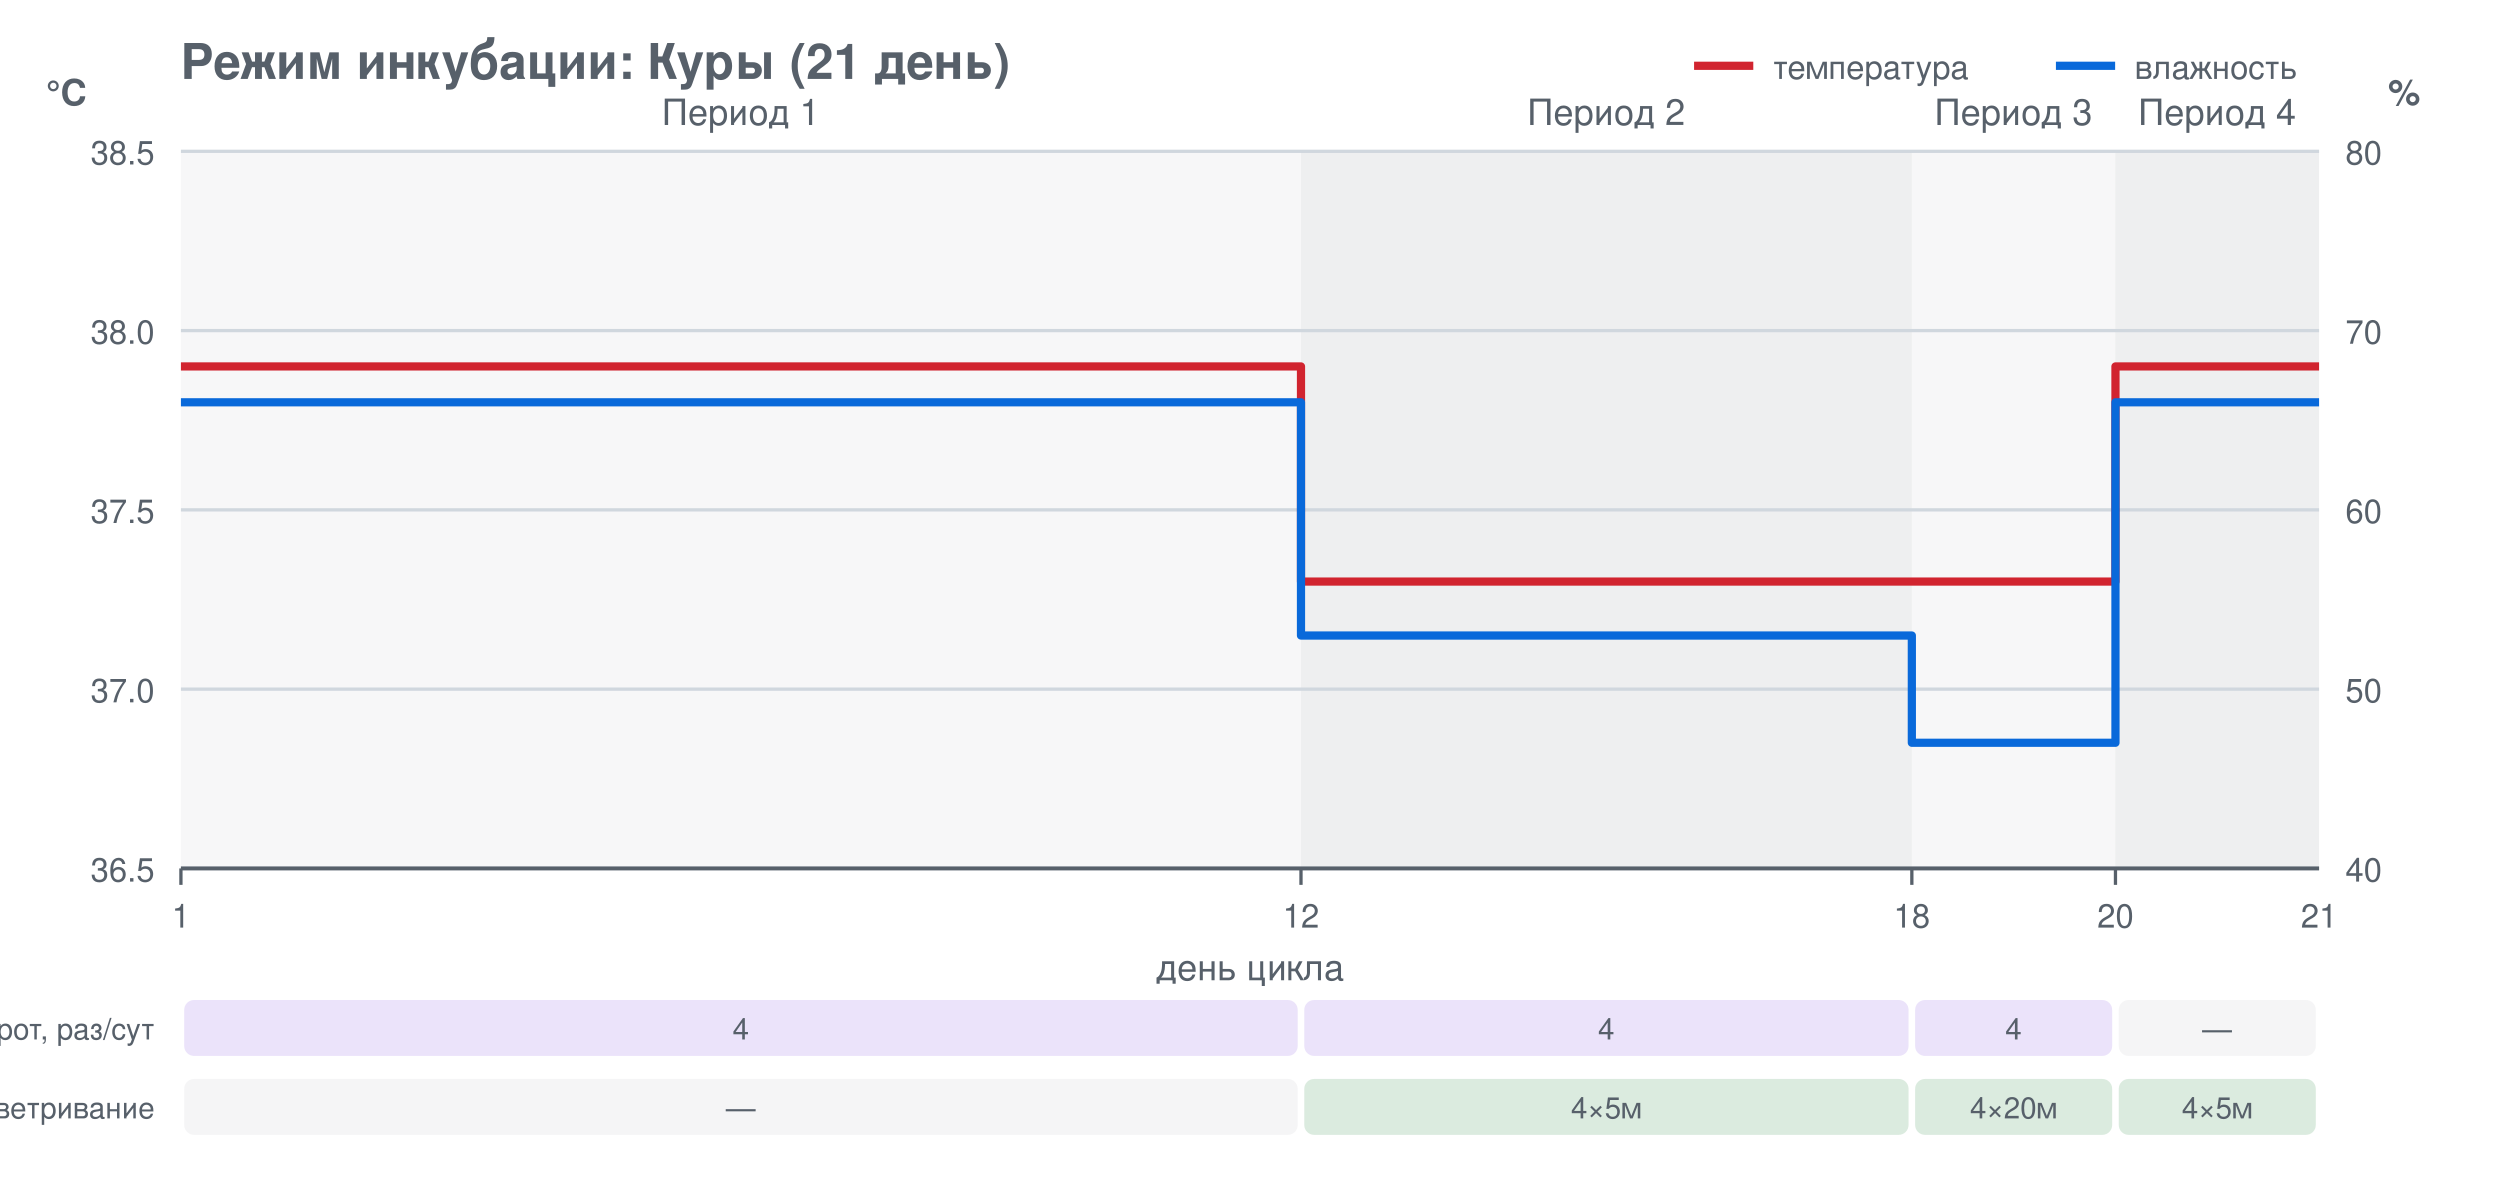
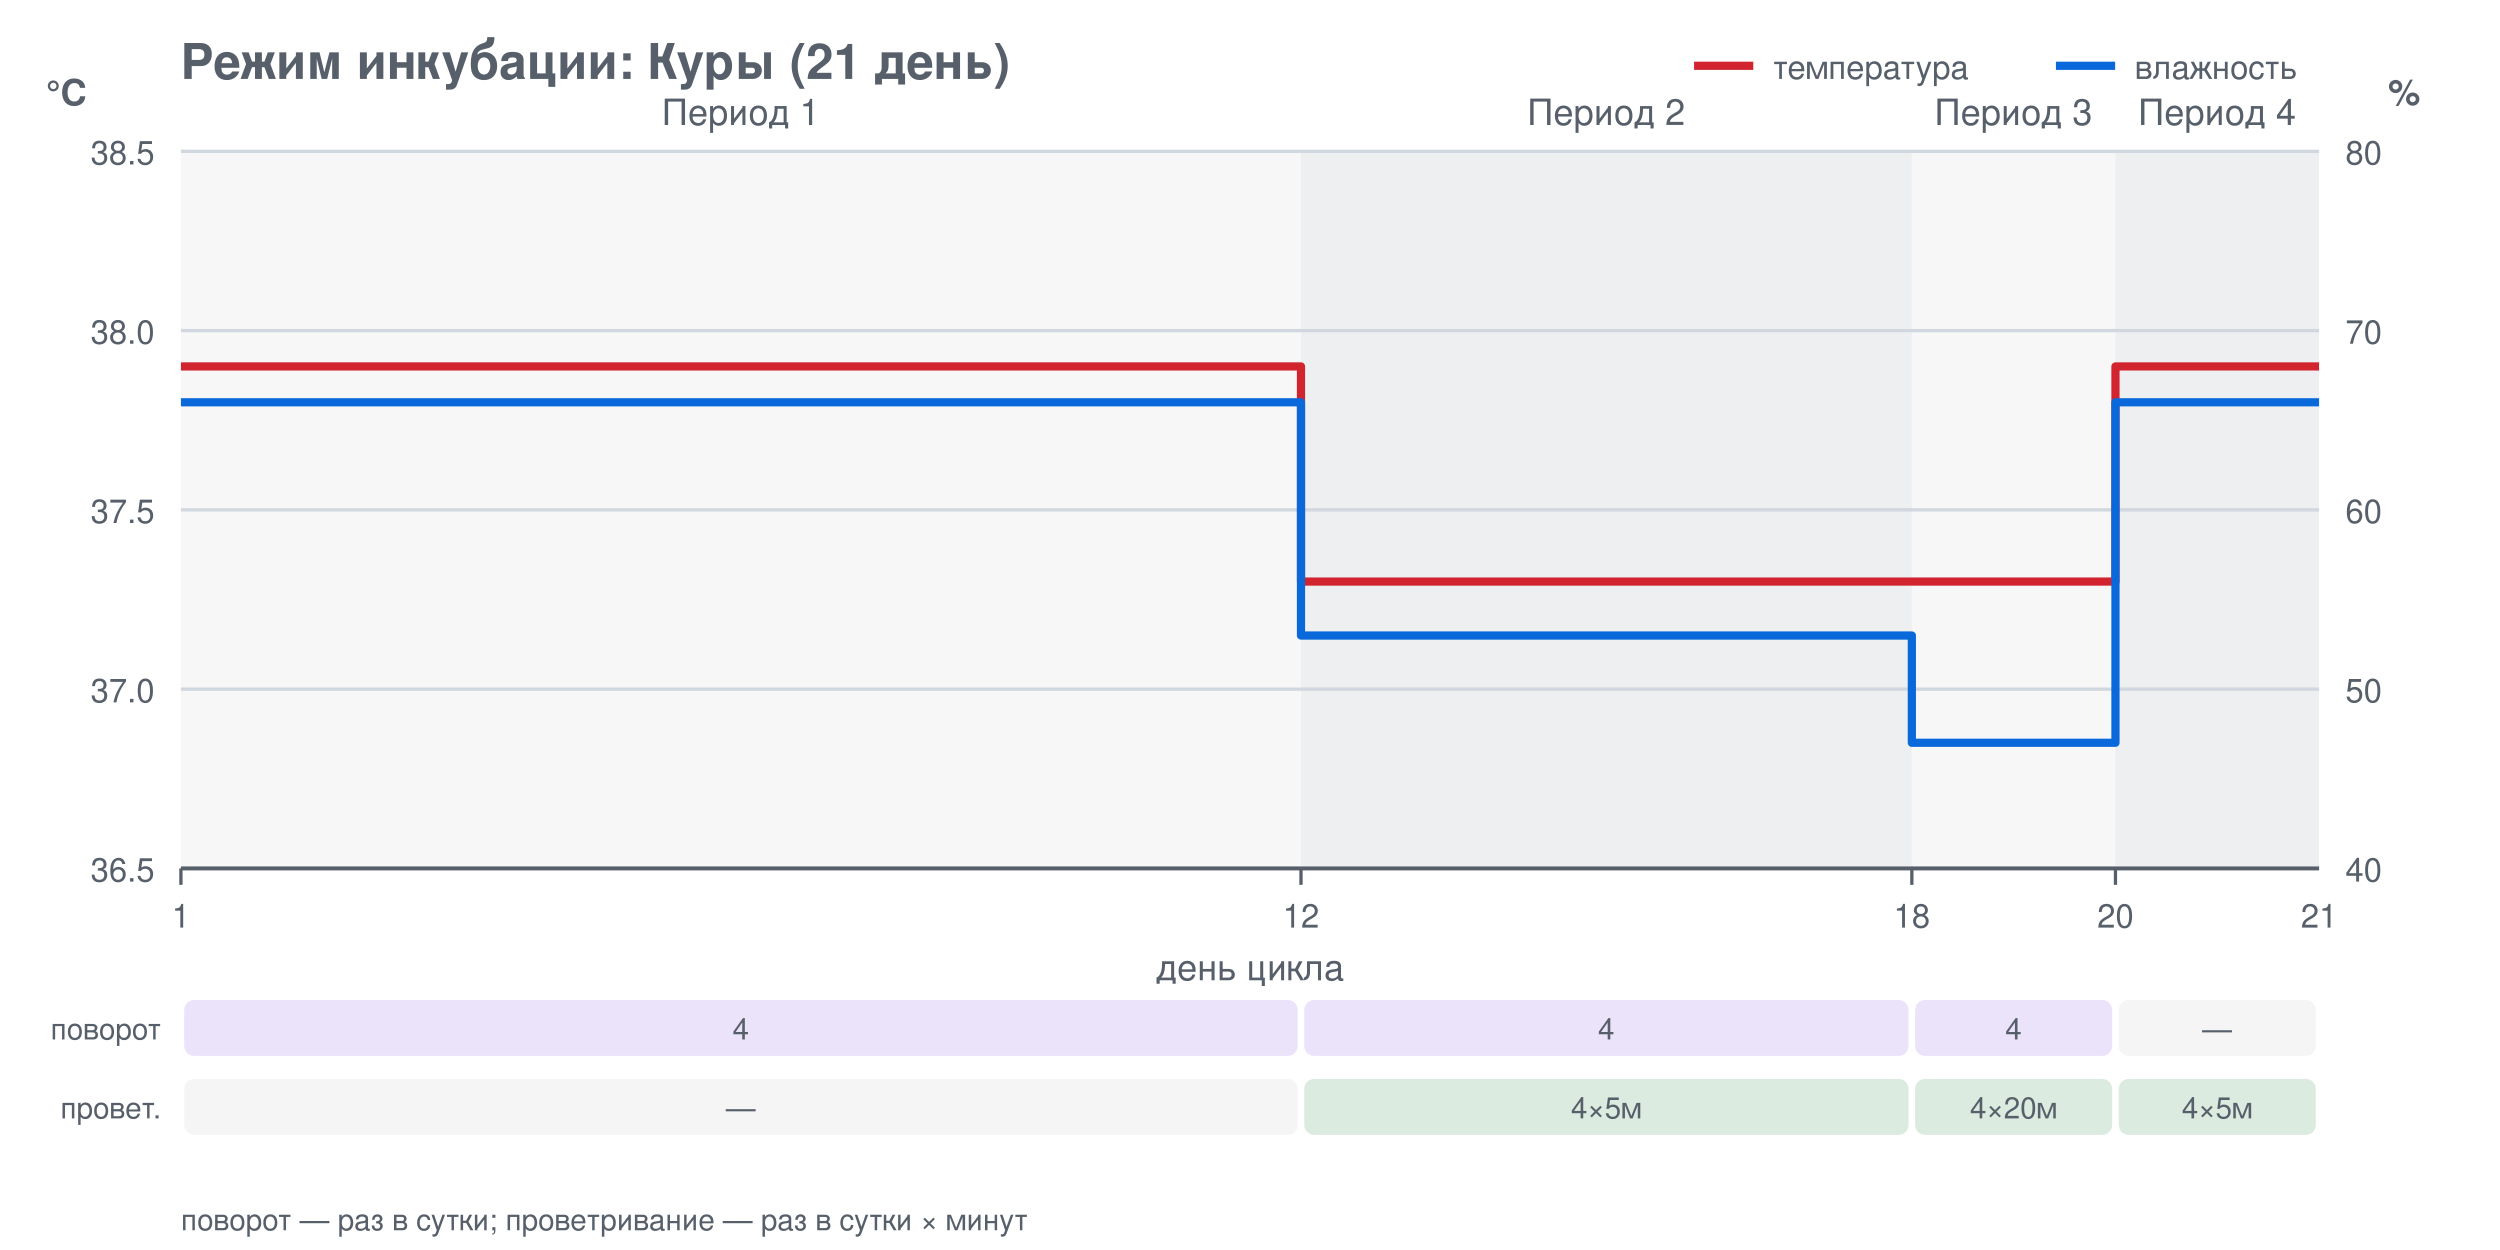
- <svg xmlns="http://www.w3.org/2000/svg" viewBox="0 0 760 366" width="760" height="366" role="img" aria-label="График режима инкубации: Куры">
+ <svg xmlns="http://www.w3.org/2000/svg" viewBox="0 0 760 380" width="760" height="380" role="img" aria-label="График режима инкубации: Куры">
  <style>text{fill:#57606a}</style>
  <text x="55.0" y="24.0" font-size="15" fill="#57606a" text-anchor="start" font-weight="600" font-family="Segoe UI, Helvetica, Arial, sans-serif">Режим инкубации: Куры (21 день)</text>
  <rect x="55.0" y="46.0" width="340.5" height="218.0" rx="0" fill="#57606a" fill-opacity="0.05" stroke="none" />
  <text x="225.2" y="38.0" font-size="11" fill="#57606a" text-anchor="middle" font-weight="normal" font-family="Segoe UI, Helvetica, Arial, sans-serif">Период 1</text>
  <rect x="395.5" y="46.0" width="185.7" height="218.0" rx="0" fill="#57606a" fill-opacity="0.10" stroke="none" />
  <text x="488.3" y="38.0" font-size="11" fill="#57606a" text-anchor="middle" font-weight="normal" font-family="Segoe UI, Helvetica, Arial, sans-serif">Период 2</text>
  <rect x="581.2" y="46.0" width="61.9" height="218.0" rx="0" fill="#57606a" fill-opacity="0.05" stroke="none" />
  <text x="612.1" y="38.0" font-size="11" fill="#57606a" text-anchor="middle" font-weight="normal" font-family="Segoe UI, Helvetica, Arial, sans-serif">Период 3</text>
  <rect x="643.1" y="46.0" width="61.9" height="218.0" rx="0" fill="#57606a" fill-opacity="0.10" stroke="none" />
  <text x="674.0" y="38.0" font-size="11" fill="#57606a" text-anchor="middle" font-weight="normal" font-family="Segoe UI, Helvetica, Arial, sans-serif">Период 4</text>
  <line x1="55.0" y1="264.0" x2="705.0" y2="264.0" stroke="#d0d7de" stroke-width="1" />
  <text x="47.0" y="268.0" font-size="10" fill="#d1242f" text-anchor="end" font-weight="normal" font-family="Segoe UI, Helvetica, Arial, sans-serif">36.5</text>
  <line x1="55.0" y1="209.5" x2="705.0" y2="209.5" stroke="#d0d7de" stroke-width="1" />
  <text x="47.0" y="213.5" font-size="10" fill="#d1242f" text-anchor="end" font-weight="normal" font-family="Segoe UI, Helvetica, Arial, sans-serif">37.0</text>
  <line x1="55.0" y1="155.0" x2="705.0" y2="155.0" stroke="#d0d7de" stroke-width="1" />
  <text x="47.0" y="159.0" font-size="10" fill="#d1242f" text-anchor="end" font-weight="normal" font-family="Segoe UI, Helvetica, Arial, sans-serif">37.5</text>
  <line x1="55.0" y1="100.5" x2="705.0" y2="100.5" stroke="#d0d7de" stroke-width="1" />
  <text x="47.0" y="104.5" font-size="10" fill="#d1242f" text-anchor="end" font-weight="normal" font-family="Segoe UI, Helvetica, Arial, sans-serif">38.0</text>
  <line x1="55.0" y1="46.0" x2="705.0" y2="46.0" stroke="#d0d7de" stroke-width="1" />
  <text x="47.0" y="50.0" font-size="10" fill="#d1242f" text-anchor="end" font-weight="normal" font-family="Segoe UI, Helvetica, Arial, sans-serif">38.5</text>
  <text x="713.0" y="268.0" font-size="10" fill="#0969da" text-anchor="start" font-weight="normal" font-family="Segoe UI, Helvetica, Arial, sans-serif">40</text>
  <text x="713.0" y="213.5" font-size="10" fill="#0969da" text-anchor="start" font-weight="normal" font-family="Segoe UI, Helvetica, Arial, sans-serif">50</text>
  <text x="713.0" y="159.0" font-size="10" fill="#0969da" text-anchor="start" font-weight="normal" font-family="Segoe UI, Helvetica, Arial, sans-serif">60</text>
  <text x="713.0" y="104.5" font-size="10" fill="#0969da" text-anchor="start" font-weight="normal" font-family="Segoe UI, Helvetica, Arial, sans-serif">70</text>
  <text x="713.0" y="50.0" font-size="10" fill="#0969da" text-anchor="start" font-weight="normal" font-family="Segoe UI, Helvetica, Arial, sans-serif">80</text>
  <text x="14.0" y="32.0" font-size="11" fill="#d1242f" text-anchor="start" font-weight="600" font-family="Segoe UI, Helvetica, Arial, sans-serif">°C</text>
  <text x="726.0" y="32.0" font-size="11" fill="#0969da" text-anchor="start" font-weight="600" font-family="Segoe UI, Helvetica, Arial, sans-serif">%</text>
  <path d="M55.0 111.4 L395.5 111.4 L395.5 176.8 L581.2 176.8 L581.2 176.8 L643.1 176.8 L643.1 111.4 L705.0 111.4" fill="none" stroke="#d1242f" stroke-width="2.5" stroke-linejoin="round" />
  <path d="M55.0 122.3 L395.5 122.3 L395.5 193.2 L581.2 193.2 L581.2 225.8 L643.1 225.8 L643.1 122.3 L705.0 122.3" fill="none" stroke="#0969da" stroke-width="2.5" stroke-linejoin="round" />
  <line x1="55.0" y1="264.0" x2="705.0" y2="264.0" stroke="#57606a" stroke-width="1.2" />
  <line x1="55.0" y1="264.0" x2="55.0" y2="269.0" stroke="#57606a" stroke-width="1" />
  <text x="55.0" y="282.0" font-size="10" fill="#57606a" text-anchor="middle" font-weight="normal" font-family="Segoe UI, Helvetica, Arial, sans-serif">1</text>
  <line x1="395.5" y1="264.0" x2="395.5" y2="269.0" stroke="#57606a" stroke-width="1" />
  <text x="395.5" y="282.0" font-size="10" fill="#57606a" text-anchor="middle" font-weight="normal" font-family="Segoe UI, Helvetica, Arial, sans-serif">12</text>
  <line x1="581.2" y1="264.0" x2="581.2" y2="269.0" stroke="#57606a" stroke-width="1" />
  <text x="581.2" y="282.0" font-size="10" fill="#57606a" text-anchor="middle" font-weight="normal" font-family="Segoe UI, Helvetica, Arial, sans-serif">18</text>
  <line x1="643.1" y1="264.0" x2="643.1" y2="269.0" stroke="#57606a" stroke-width="1" />
  <text x="643.1" y="282.0" font-size="10" fill="#57606a" text-anchor="middle" font-weight="normal" font-family="Segoe UI, Helvetica, Arial, sans-serif">20</text>
  <text x="705.0" y="282.0" font-size="10" fill="#57606a" text-anchor="middle" font-weight="normal" font-family="Segoe UI, Helvetica, Arial, sans-serif">21</text>
  <text x="380.0" y="298.0" font-size="11" fill="#57606a" text-anchor="middle" font-weight="normal" font-family="Segoe UI, Helvetica, Arial, sans-serif">день цикла</text>
-   <text x="47.0" y="316.0" font-size="9" fill="#8250df" text-anchor="end" font-weight="normal" font-family="Segoe UI, Helvetica, Arial, sans-serif">поворот, раз/сут</text>
+   <text x="49.0" y="316.0" font-size="9" fill="#8250df" text-anchor="end" font-weight="normal" font-family="Segoe UI, Helvetica, Arial, sans-serif">поворот</text>
  <rect x="56.0" y="304.0" width="338.5" height="17.0" rx="3" fill="#8250df" fill-opacity="0.16" stroke="none" />
  <text x="225.2" y="316.0" font-size="9" fill="#8250df" text-anchor="middle" font-weight="normal" font-family="Segoe UI, Helvetica, Arial, sans-serif">4</text>
  <rect x="396.5" y="304.0" width="183.7" height="17.0" rx="3" fill="#8250df" fill-opacity="0.16" stroke="none" />
  <text x="488.3" y="316.0" font-size="9" fill="#8250df" text-anchor="middle" font-weight="normal" font-family="Segoe UI, Helvetica, Arial, sans-serif">4</text>
  <rect x="582.2" y="304.0" width="59.9" height="17.0" rx="3" fill="#8250df" fill-opacity="0.16" stroke="none" />
  <text x="612.1" y="316.0" font-size="9" fill="#8250df" text-anchor="middle" font-weight="normal" font-family="Segoe UI, Helvetica, Arial, sans-serif">4</text>
  <rect x="644.1" y="304.0" width="59.9" height="17.0" rx="3" fill="#57606a" fill-opacity="0.06" stroke="none" />
  <text x="674.0" y="316.0" font-size="9" fill="#57606a" text-anchor="middle" font-weight="normal" font-family="Segoe UI, Helvetica, Arial, sans-serif">—</text>
-   <text x="47.0" y="340.0" font-size="9" fill="#1a7f37" text-anchor="end" font-weight="normal" font-family="Segoe UI, Helvetica, Arial, sans-serif">проветривание</text>
+   <text x="49.0" y="340.0" font-size="9" fill="#1a7f37" text-anchor="end" font-weight="normal" font-family="Segoe UI, Helvetica, Arial, sans-serif">провет.</text>
  <rect x="56.0" y="328.0" width="338.5" height="17.0" rx="3" fill="#57606a" fill-opacity="0.06" stroke="none" />
  <text x="225.2" y="340.0" font-size="9" fill="#57606a" text-anchor="middle" font-weight="normal" font-family="Segoe UI, Helvetica, Arial, sans-serif">—</text>
  <rect x="396.5" y="328.0" width="183.7" height="17.0" rx="3" fill="#1a7f37" fill-opacity="0.16" stroke="none" />
  <text x="488.3" y="340.0" font-size="9" fill="#1a7f37" text-anchor="middle" font-weight="normal" font-family="Segoe UI, Helvetica, Arial, sans-serif">4×5м</text>
  <rect x="582.2" y="328.0" width="59.9" height="17.0" rx="3" fill="#1a7f37" fill-opacity="0.16" stroke="none" />
  <text x="612.1" y="340.0" font-size="9" fill="#1a7f37" text-anchor="middle" font-weight="normal" font-family="Segoe UI, Helvetica, Arial, sans-serif">4×20м</text>
  <rect x="644.1" y="328.0" width="59.9" height="17.0" rx="3" fill="#1a7f37" fill-opacity="0.16" stroke="none" />
  <text x="674.0" y="340.0" font-size="9" fill="#1a7f37" text-anchor="middle" font-weight="normal" font-family="Segoe UI, Helvetica, Arial, sans-serif">4×5м</text>
  <line x1="515.0" y1="20.0" x2="533.0" y2="20.0" stroke="#d1242f" stroke-width="2.5" />
  <text x="539.0" y="24.0" font-size="10" fill="#d1242f" text-anchor="start" font-weight="normal" font-family="Segoe UI, Helvetica, Arial, sans-serif">температура</text>
  <line x1="625.0" y1="20.0" x2="643.0" y2="20.0" stroke="#0969da" stroke-width="2.5" />
  <text x="649.0" y="24.0" font-size="10" fill="#0969da" text-anchor="start" font-weight="normal" font-family="Segoe UI, Helvetica, Arial, sans-serif">влажность</text>
+   <text x="55.0" y="374.0" font-size="9" fill="#8b949e" text-anchor="start" font-weight="normal" font-family="Segoe UI, Helvetica, Arial, sans-serif">поворот — раз в сутки; проветривание — раз в сутки × минут</text>
</svg>
